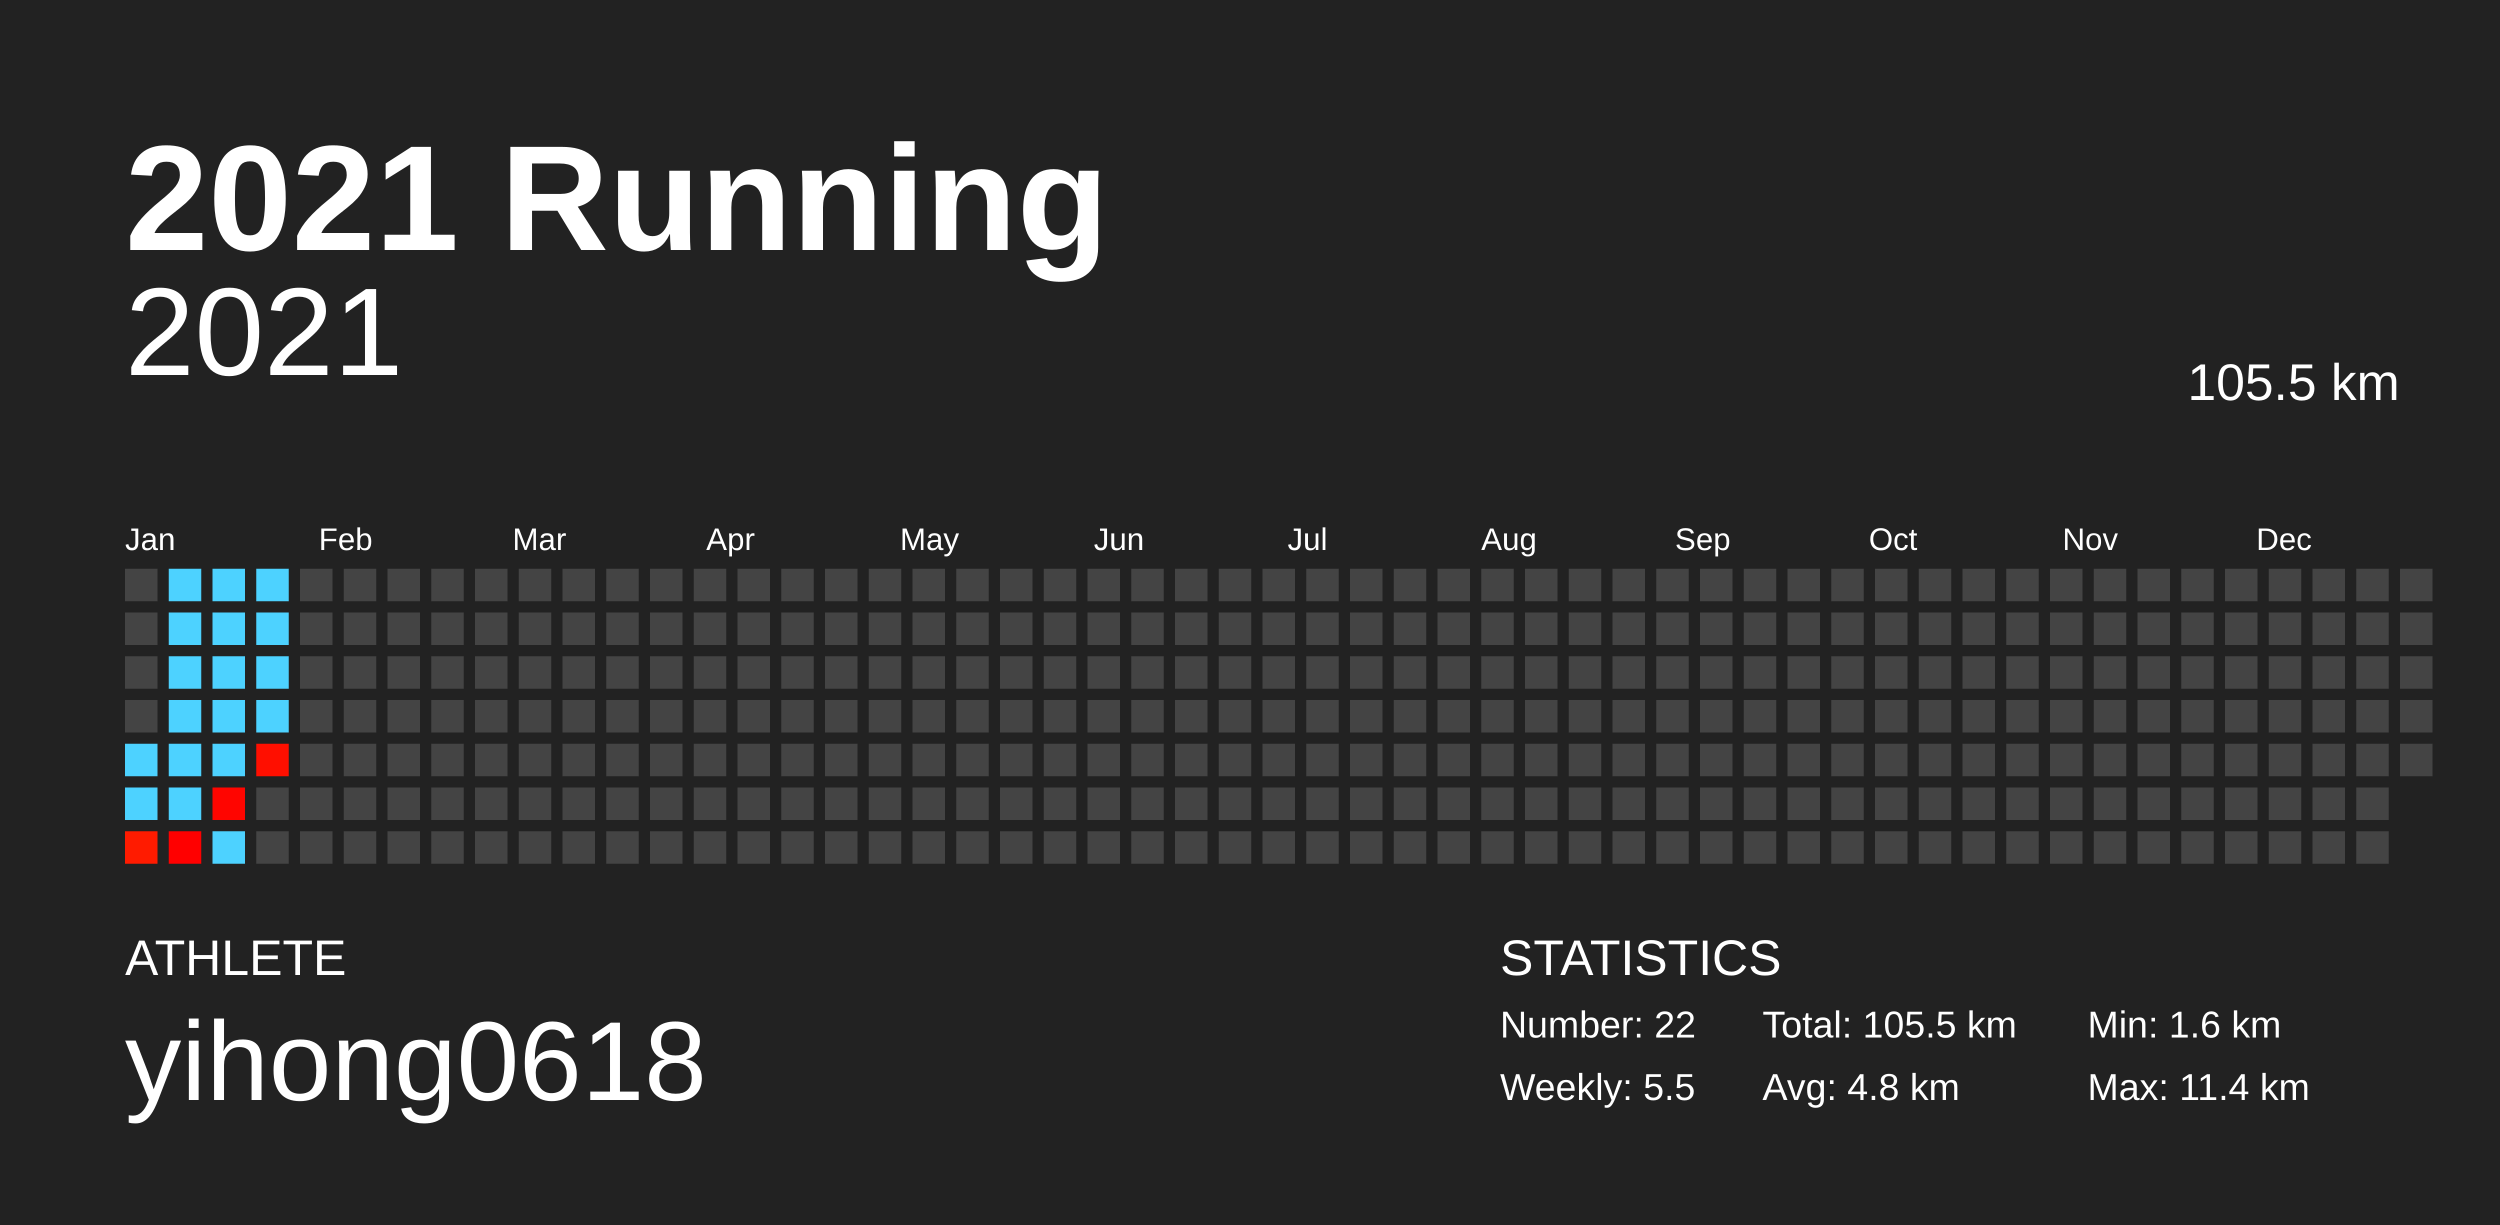
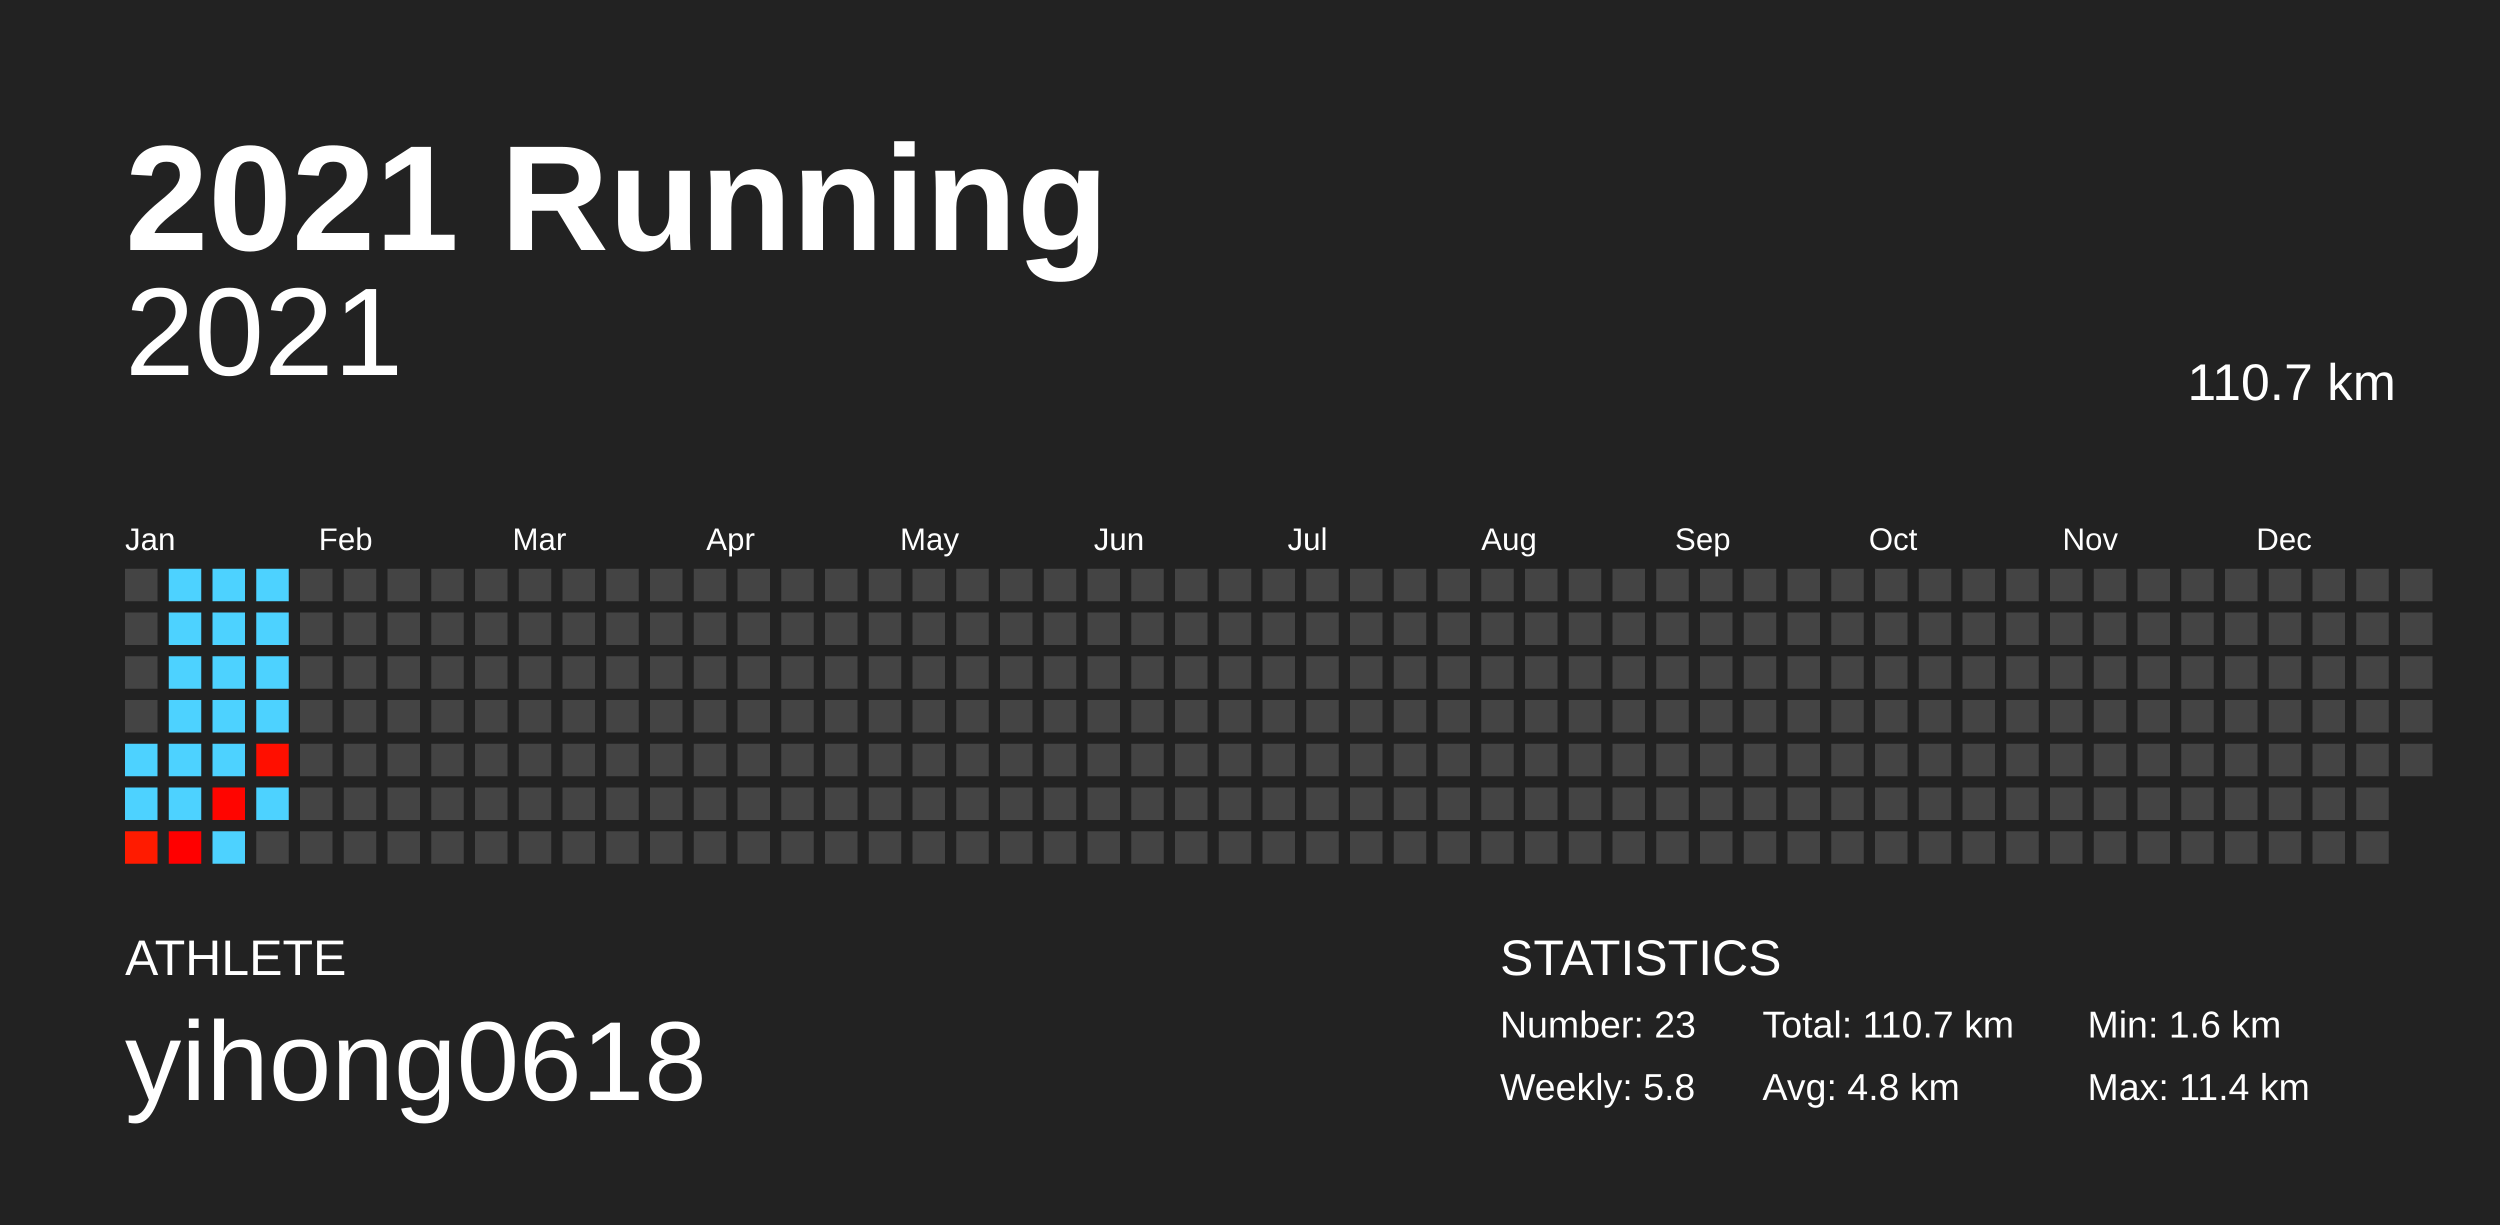
<svg xmlns="http://www.w3.org/2000/svg" baseProfile="full" height="98mm" version="1.1" viewBox="0,0,200,98" width="200mm">
  <defs />
  <rect fill="#222222" height="98" width="200" x="0" y="0" />
  <text fill="#FFFFFF" style="font-size:12px; font-family:Arial; font-weight:bold;" x="10" y="20">2021 Running</text>
  <text fill="#FFFFFF" style="font-size:4px; font-family:Arial" x="10" y="78">ATHLETE</text>
  <text fill="#FFFFFF" style="font-size:9px; font-family:Arial" x="10" y="88">yihong0618</text>
  <text fill="#FFFFFF" style="font-size:4px; font-family:Arial" x="120" y="78">STATISTICS</text>
-   <text fill="#FFFFFF" style="font-size:3px; font-family:Arial" x="120" y="83">Number: 22</text>
-   <text fill="#FFFFFF" style="font-size:3px; font-family:Arial" x="120" y="88">Weekly: 5.5</text>
-   <text fill="#FFFFFF" style="font-size:3px; font-family:Arial" x="141" y="83">Total: 105.5 km</text>
+   <text fill="#FFFFFF" style="font-size:3px; font-family:Arial" x="120" y="83">Number: 23</text>
+   <text fill="#FFFFFF" style="font-size:3px; font-family:Arial" x="120" y="88">Weekly: 5.8</text>
+   <text fill="#FFFFFF" style="font-size:3px; font-family:Arial" x="141" y="83">Total: 110.7 km</text>
  <text fill="#FFFFFF" style="font-size:3px; font-family:Arial" x="141" y="88">Avg: 4.8 km</text>
  <text fill="#FFFFFF" style="font-size:3px; font-family:Arial" x="167" y="83">Min: 1.6 km</text>
  <text fill="#FFFFFF" style="font-size:3px; font-family:Arial" x="167" y="88">Max: 11.4 km</text>
  <text alignment-baseline="hanging" fill="#FFFFFF" style="font-size:10.0px; font-family:Arial;" x="10" y="30">2021</text>
-   <text alignment-baseline="hanging" fill="#FFFFFF" style="font-size:4.125px; font-family:Arial;" x="175" y="32">105.5 km</text>
+   <text alignment-baseline="hanging" fill="#FFFFFF" style="font-size:4.125px; font-family:Arial;" x="175" y="32">110.7 km</text>
  <text fill="#FFFFFF" style="font-size:2.5px; font-family:Arial" x="10.0" y="44">Jan</text>
  <text fill="#FFFFFF" style="font-size:2.5px; font-family:Arial" x="25.5" y="44">Feb</text>
  <text fill="#FFFFFF" style="font-size:2.5px; font-family:Arial" x="41.0" y="44">Mar</text>
  <text fill="#FFFFFF" style="font-size:2.5px; font-family:Arial" x="56.5" y="44">Apr</text>
  <text fill="#FFFFFF" style="font-size:2.5px; font-family:Arial" x="72.0" y="44">May</text>
  <text fill="#FFFFFF" style="font-size:2.5px; font-family:Arial" x="87.5" y="44">Jun</text>
  <text fill="#FFFFFF" style="font-size:2.5px; font-family:Arial" x="103.0" y="44">Jul</text>
  <text fill="#FFFFFF" style="font-size:2.5px; font-family:Arial" x="118.5" y="44">Aug</text>
  <text fill="#FFFFFF" style="font-size:2.5px; font-family:Arial" x="134.0" y="44">Sep</text>
  <text fill="#FFFFFF" style="font-size:2.5px; font-family:Arial" x="149.5" y="44">Oct</text>
  <text fill="#FFFFFF" style="font-size:2.5px; font-family:Arial" x="165.0" y="44">Nov</text>
  <text fill="#FFFFFF" style="font-size:2.5px; font-family:Arial" x="180.5" y="44">Dec</text>
  <rect fill="#444444" height="2.6" width="2.6" x="10.0" y="45.5" />
  <rect fill="#444444" height="2.6" width="2.6" x="10.0" y="49.0" />
  <rect fill="#444444" height="2.6" width="2.6" x="10.0" y="52.5" />
  <rect fill="#444444" height="2.6" width="2.6" x="10.0" y="56.0" />
  <rect fill="#4dd2ff" height="2.6" width="2.6" x="10.0" y="59.5" />
  <rect fill="#4dd2ff" height="2.6" width="2.6" x="10.0" y="63.0" />
  <rect fill="#ff1b00" height="2.6" width="2.6" x="10.0" y="66.5" />
  <rect fill="#4dd2ff" height="2.6" width="2.6" x="13.5" y="45.5" />
  <rect fill="#4dd2ff" height="2.6" width="2.6" x="13.5" y="49.0" />
  <rect fill="#4dd2ff" height="2.6" width="2.6" x="13.5" y="52.5" />
  <rect fill="#4dd2ff" height="2.6" width="2.6" x="13.5" y="56.0" />
  <rect fill="#4dd2ff" height="2.6" width="2.6" x="13.5" y="59.5" />
  <rect fill="#4dd2ff" height="2.6" width="2.6" x="13.5" y="63.0" />
  <rect fill="#ff0000" height="2.6" width="2.6" x="13.5" y="66.5" />
  <rect fill="#4dd2ff" height="2.6" width="2.6" x="17.0" y="45.5" />
  <rect fill="#4dd2ff" height="2.6" width="2.6" x="17.0" y="49.0" />
  <rect fill="#4dd2ff" height="2.6" width="2.6" x="17.0" y="52.5" />
  <rect fill="#4dd2ff" height="2.6" width="2.6" x="17.0" y="56.0" />
  <rect fill="#4dd2ff" height="2.6" width="2.6" x="17.0" y="59.5" />
  <rect fill="#ff0500" height="2.6" width="2.6" x="17.0" y="63.0" />
  <rect fill="#4dd2ff" height="2.6" width="2.6" x="17.0" y="66.5" />
  <rect fill="#4dd2ff" height="2.6" width="2.6" x="20.5" y="45.5" />
  <rect fill="#4dd2ff" height="2.6" width="2.6" x="20.5" y="49.0" />
  <rect fill="#4dd2ff" height="2.6" width="2.6" x="20.5" y="52.5" />
  <rect fill="#4dd2ff" height="2.6" width="2.6" x="20.5" y="56.0" />
  <rect fill="#ff0f00" height="2.6" width="2.6" x="20.5" y="59.5" />
-   <rect fill="#444444" height="2.6" width="2.6" x="20.5" y="63.0" />
+   <rect fill="#4dd2ff" height="2.6" width="2.6" x="20.5" y="63.0" />
  <rect fill="#444444" height="2.6" width="2.6" x="20.5" y="66.5" />
  <rect fill="#444444" height="2.6" width="2.6" x="24.0" y="45.5" />
  <rect fill="#444444" height="2.6" width="2.6" x="24.0" y="49.0" />
  <rect fill="#444444" height="2.6" width="2.6" x="24.0" y="52.5" />
  <rect fill="#444444" height="2.6" width="2.6" x="24.0" y="56.0" />
  <rect fill="#444444" height="2.6" width="2.6" x="24.0" y="59.5" />
  <rect fill="#444444" height="2.6" width="2.6" x="24.0" y="63.0" />
  <rect fill="#444444" height="2.6" width="2.6" x="24.0" y="66.5" />
  <rect fill="#444444" height="2.6" width="2.6" x="27.5" y="45.5" />
  <rect fill="#444444" height="2.6" width="2.6" x="27.5" y="49.0" />
  <rect fill="#444444" height="2.6" width="2.6" x="27.5" y="52.5" />
  <rect fill="#444444" height="2.6" width="2.6" x="27.5" y="56.0" />
  <rect fill="#444444" height="2.6" width="2.6" x="27.5" y="59.5" />
  <rect fill="#444444" height="2.6" width="2.6" x="27.5" y="63.0" />
  <rect fill="#444444" height="2.6" width="2.6" x="27.5" y="66.5" />
  <rect fill="#444444" height="2.6" width="2.6" x="31.0" y="45.5" />
  <rect fill="#444444" height="2.6" width="2.6" x="31.0" y="49.0" />
  <rect fill="#444444" height="2.6" width="2.6" x="31.0" y="52.5" />
  <rect fill="#444444" height="2.6" width="2.6" x="31.0" y="56.0" />
  <rect fill="#444444" height="2.6" width="2.6" x="31.0" y="59.5" />
  <rect fill="#444444" height="2.6" width="2.6" x="31.0" y="63.0" />
  <rect fill="#444444" height="2.6" width="2.6" x="31.0" y="66.5" />
  <rect fill="#444444" height="2.6" width="2.6" x="34.5" y="45.5" />
  <rect fill="#444444" height="2.6" width="2.6" x="34.5" y="49.0" />
  <rect fill="#444444" height="2.6" width="2.6" x="34.5" y="52.5" />
  <rect fill="#444444" height="2.6" width="2.6" x="34.5" y="56.0" />
  <rect fill="#444444" height="2.6" width="2.6" x="34.5" y="59.5" />
  <rect fill="#444444" height="2.6" width="2.6" x="34.5" y="63.0" />
  <rect fill="#444444" height="2.6" width="2.6" x="34.5" y="66.5" />
  <rect fill="#444444" height="2.6" width="2.6" x="38.0" y="45.5" />
  <rect fill="#444444" height="2.6" width="2.6" x="38.0" y="49.0" />
  <rect fill="#444444" height="2.6" width="2.6" x="38.0" y="52.5" />
  <rect fill="#444444" height="2.6" width="2.6" x="38.0" y="56.0" />
  <rect fill="#444444" height="2.6" width="2.6" x="38.0" y="59.5" />
  <rect fill="#444444" height="2.6" width="2.6" x="38.0" y="63.0" />
  <rect fill="#444444" height="2.6" width="2.6" x="38.0" y="66.5" />
  <rect fill="#444444" height="2.6" width="2.6" x="41.5" y="45.5" />
  <rect fill="#444444" height="2.6" width="2.6" x="41.5" y="49.0" />
  <rect fill="#444444" height="2.6" width="2.6" x="41.5" y="52.5" />
  <rect fill="#444444" height="2.6" width="2.6" x="41.5" y="56.0" />
  <rect fill="#444444" height="2.6" width="2.6" x="41.5" y="59.5" />
  <rect fill="#444444" height="2.6" width="2.6" x="41.5" y="63.0" />
  <rect fill="#444444" height="2.6" width="2.6" x="41.5" y="66.5" />
  <rect fill="#444444" height="2.6" width="2.6" x="45.0" y="45.5" />
  <rect fill="#444444" height="2.6" width="2.6" x="45.0" y="49.0" />
  <rect fill="#444444" height="2.6" width="2.6" x="45.0" y="52.5" />
  <rect fill="#444444" height="2.6" width="2.6" x="45.0" y="56.0" />
  <rect fill="#444444" height="2.6" width="2.6" x="45.0" y="59.5" />
  <rect fill="#444444" height="2.6" width="2.6" x="45.0" y="63.0" />
  <rect fill="#444444" height="2.6" width="2.6" x="45.0" y="66.5" />
  <rect fill="#444444" height="2.6" width="2.6" x="48.5" y="45.5" />
  <rect fill="#444444" height="2.6" width="2.6" x="48.5" y="49.0" />
  <rect fill="#444444" height="2.6" width="2.6" x="48.5" y="52.5" />
  <rect fill="#444444" height="2.6" width="2.6" x="48.5" y="56.0" />
  <rect fill="#444444" height="2.6" width="2.6" x="48.5" y="59.5" />
  <rect fill="#444444" height="2.6" width="2.6" x="48.5" y="63.0" />
  <rect fill="#444444" height="2.6" width="2.6" x="48.5" y="66.5" />
  <rect fill="#444444" height="2.6" width="2.6" x="52.0" y="45.5" />
  <rect fill="#444444" height="2.6" width="2.6" x="52.0" y="49.0" />
  <rect fill="#444444" height="2.6" width="2.6" x="52.0" y="52.5" />
  <rect fill="#444444" height="2.6" width="2.6" x="52.0" y="56.0" />
  <rect fill="#444444" height="2.6" width="2.6" x="52.0" y="59.5" />
  <rect fill="#444444" height="2.6" width="2.6" x="52.0" y="63.0" />
  <rect fill="#444444" height="2.6" width="2.6" x="52.0" y="66.5" />
  <rect fill="#444444" height="2.6" width="2.6" x="55.5" y="45.5" />
  <rect fill="#444444" height="2.6" width="2.6" x="55.5" y="49.0" />
  <rect fill="#444444" height="2.6" width="2.6" x="55.5" y="52.5" />
  <rect fill="#444444" height="2.6" width="2.6" x="55.5" y="56.0" />
  <rect fill="#444444" height="2.6" width="2.6" x="55.5" y="59.5" />
  <rect fill="#444444" height="2.6" width="2.6" x="55.5" y="63.0" />
  <rect fill="#444444" height="2.6" width="2.6" x="55.5" y="66.5" />
  <rect fill="#444444" height="2.6" width="2.6" x="59.0" y="45.5" />
  <rect fill="#444444" height="2.6" width="2.6" x="59.0" y="49.0" />
  <rect fill="#444444" height="2.6" width="2.6" x="59.0" y="52.5" />
  <rect fill="#444444" height="2.6" width="2.6" x="59.0" y="56.0" />
  <rect fill="#444444" height="2.6" width="2.6" x="59.0" y="59.5" />
  <rect fill="#444444" height="2.6" width="2.6" x="59.0" y="63.0" />
  <rect fill="#444444" height="2.6" width="2.6" x="59.0" y="66.5" />
  <rect fill="#444444" height="2.6" width="2.6" x="62.5" y="45.5" />
  <rect fill="#444444" height="2.6" width="2.6" x="62.5" y="49.0" />
  <rect fill="#444444" height="2.6" width="2.6" x="62.5" y="52.5" />
  <rect fill="#444444" height="2.6" width="2.6" x="62.5" y="56.0" />
  <rect fill="#444444" height="2.6" width="2.6" x="62.5" y="59.5" />
  <rect fill="#444444" height="2.6" width="2.6" x="62.5" y="63.0" />
  <rect fill="#444444" height="2.6" width="2.6" x="62.5" y="66.5" />
  <rect fill="#444444" height="2.6" width="2.6" x="66.0" y="45.5" />
  <rect fill="#444444" height="2.6" width="2.6" x="66.0" y="49.0" />
  <rect fill="#444444" height="2.6" width="2.6" x="66.0" y="52.5" />
  <rect fill="#444444" height="2.6" width="2.6" x="66.0" y="56.0" />
  <rect fill="#444444" height="2.6" width="2.6" x="66.0" y="59.5" />
  <rect fill="#444444" height="2.6" width="2.6" x="66.0" y="63.0" />
  <rect fill="#444444" height="2.6" width="2.6" x="66.0" y="66.5" />
  <rect fill="#444444" height="2.6" width="2.6" x="69.5" y="45.5" />
  <rect fill="#444444" height="2.6" width="2.6" x="69.5" y="49.0" />
  <rect fill="#444444" height="2.6" width="2.6" x="69.5" y="52.5" />
  <rect fill="#444444" height="2.6" width="2.6" x="69.5" y="56.0" />
  <rect fill="#444444" height="2.6" width="2.6" x="69.5" y="59.5" />
  <rect fill="#444444" height="2.6" width="2.6" x="69.5" y="63.0" />
  <rect fill="#444444" height="2.6" width="2.6" x="69.5" y="66.5" />
  <rect fill="#444444" height="2.6" width="2.6" x="73.0" y="45.5" />
  <rect fill="#444444" height="2.6" width="2.6" x="73.0" y="49.0" />
  <rect fill="#444444" height="2.6" width="2.6" x="73.0" y="52.5" />
  <rect fill="#444444" height="2.6" width="2.6" x="73.0" y="56.0" />
  <rect fill="#444444" height="2.6" width="2.6" x="73.0" y="59.5" />
  <rect fill="#444444" height="2.6" width="2.6" x="73.0" y="63.0" />
  <rect fill="#444444" height="2.6" width="2.6" x="73.0" y="66.5" />
  <rect fill="#444444" height="2.6" width="2.6" x="76.5" y="45.5" />
  <rect fill="#444444" height="2.6" width="2.6" x="76.5" y="49.0" />
  <rect fill="#444444" height="2.6" width="2.6" x="76.5" y="52.5" />
  <rect fill="#444444" height="2.6" width="2.6" x="76.5" y="56.0" />
  <rect fill="#444444" height="2.6" width="2.6" x="76.5" y="59.5" />
  <rect fill="#444444" height="2.6" width="2.6" x="76.5" y="63.0" />
  <rect fill="#444444" height="2.6" width="2.6" x="76.5" y="66.5" />
  <rect fill="#444444" height="2.6" width="2.6" x="80.0" y="45.5" />
  <rect fill="#444444" height="2.6" width="2.6" x="80.0" y="49.0" />
  <rect fill="#444444" height="2.6" width="2.6" x="80.0" y="52.5" />
  <rect fill="#444444" height="2.6" width="2.6" x="80.0" y="56.0" />
  <rect fill="#444444" height="2.6" width="2.6" x="80.0" y="59.5" />
  <rect fill="#444444" height="2.6" width="2.6" x="80.0" y="63.0" />
  <rect fill="#444444" height="2.6" width="2.6" x="80.0" y="66.5" />
  <rect fill="#444444" height="2.6" width="2.6" x="83.5" y="45.5" />
  <rect fill="#444444" height="2.6" width="2.6" x="83.5" y="49.0" />
  <rect fill="#444444" height="2.6" width="2.6" x="83.5" y="52.5" />
  <rect fill="#444444" height="2.6" width="2.6" x="83.5" y="56.0" />
  <rect fill="#444444" height="2.6" width="2.6" x="83.5" y="59.5" />
  <rect fill="#444444" height="2.6" width="2.6" x="83.5" y="63.0" />
  <rect fill="#444444" height="2.6" width="2.6" x="83.5" y="66.5" />
  <rect fill="#444444" height="2.6" width="2.6" x="87.0" y="45.5" />
  <rect fill="#444444" height="2.6" width="2.6" x="87.0" y="49.0" />
  <rect fill="#444444" height="2.6" width="2.6" x="87.0" y="52.5" />
  <rect fill="#444444" height="2.6" width="2.6" x="87.0" y="56.0" />
  <rect fill="#444444" height="2.6" width="2.6" x="87.0" y="59.5" />
  <rect fill="#444444" height="2.6" width="2.6" x="87.0" y="63.0" />
  <rect fill="#444444" height="2.6" width="2.6" x="87.0" y="66.5" />
  <rect fill="#444444" height="2.6" width="2.6" x="90.5" y="45.5" />
  <rect fill="#444444" height="2.6" width="2.6" x="90.5" y="49.0" />
  <rect fill="#444444" height="2.6" width="2.6" x="90.5" y="52.5" />
  <rect fill="#444444" height="2.6" width="2.6" x="90.5" y="56.0" />
  <rect fill="#444444" height="2.6" width="2.6" x="90.5" y="59.5" />
  <rect fill="#444444" height="2.6" width="2.6" x="90.5" y="63.0" />
  <rect fill="#444444" height="2.6" width="2.6" x="90.5" y="66.5" />
  <rect fill="#444444" height="2.6" width="2.6" x="94.0" y="45.5" />
  <rect fill="#444444" height="2.6" width="2.6" x="94.0" y="49.0" />
  <rect fill="#444444" height="2.6" width="2.6" x="94.0" y="52.5" />
  <rect fill="#444444" height="2.6" width="2.6" x="94.0" y="56.0" />
  <rect fill="#444444" height="2.6" width="2.6" x="94.0" y="59.5" />
  <rect fill="#444444" height="2.6" width="2.6" x="94.0" y="63.0" />
  <rect fill="#444444" height="2.6" width="2.6" x="94.0" y="66.5" />
  <rect fill="#444444" height="2.6" width="2.6" x="97.5" y="45.5" />
  <rect fill="#444444" height="2.6" width="2.6" x="97.5" y="49.0" />
  <rect fill="#444444" height="2.6" width="2.6" x="97.5" y="52.5" />
  <rect fill="#444444" height="2.6" width="2.6" x="97.5" y="56.0" />
  <rect fill="#444444" height="2.6" width="2.6" x="97.5" y="59.5" />
  <rect fill="#444444" height="2.6" width="2.6" x="97.5" y="63.0" />
  <rect fill="#444444" height="2.6" width="2.6" x="97.5" y="66.5" />
  <rect fill="#444444" height="2.6" width="2.6" x="101.0" y="45.5" />
  <rect fill="#444444" height="2.6" width="2.6" x="101.0" y="49.0" />
  <rect fill="#444444" height="2.6" width="2.6" x="101.0" y="52.5" />
  <rect fill="#444444" height="2.6" width="2.6" x="101.0" y="56.0" />
  <rect fill="#444444" height="2.6" width="2.6" x="101.0" y="59.5" />
  <rect fill="#444444" height="2.6" width="2.6" x="101.0" y="63.0" />
  <rect fill="#444444" height="2.6" width="2.6" x="101.0" y="66.5" />
  <rect fill="#444444" height="2.6" width="2.6" x="104.5" y="45.5" />
  <rect fill="#444444" height="2.6" width="2.6" x="104.5" y="49.0" />
  <rect fill="#444444" height="2.6" width="2.6" x="104.5" y="52.5" />
  <rect fill="#444444" height="2.6" width="2.6" x="104.5" y="56.0" />
  <rect fill="#444444" height="2.6" width="2.6" x="104.5" y="59.5" />
  <rect fill="#444444" height="2.6" width="2.6" x="104.5" y="63.0" />
  <rect fill="#444444" height="2.6" width="2.6" x="104.5" y="66.5" />
  <rect fill="#444444" height="2.6" width="2.6" x="108.0" y="45.5" />
  <rect fill="#444444" height="2.6" width="2.6" x="108.0" y="49.0" />
  <rect fill="#444444" height="2.6" width="2.6" x="108.0" y="52.5" />
  <rect fill="#444444" height="2.6" width="2.6" x="108.0" y="56.0" />
  <rect fill="#444444" height="2.6" width="2.6" x="108.0" y="59.5" />
  <rect fill="#444444" height="2.6" width="2.6" x="108.0" y="63.0" />
  <rect fill="#444444" height="2.6" width="2.6" x="108.0" y="66.5" />
  <rect fill="#444444" height="2.6" width="2.6" x="111.5" y="45.5" />
  <rect fill="#444444" height="2.6" width="2.6" x="111.5" y="49.0" />
  <rect fill="#444444" height="2.6" width="2.6" x="111.5" y="52.5" />
  <rect fill="#444444" height="2.6" width="2.6" x="111.5" y="56.0" />
  <rect fill="#444444" height="2.6" width="2.6" x="111.5" y="59.5" />
  <rect fill="#444444" height="2.6" width="2.6" x="111.5" y="63.0" />
  <rect fill="#444444" height="2.6" width="2.6" x="111.5" y="66.5" />
  <rect fill="#444444" height="2.6" width="2.6" x="115.0" y="45.5" />
  <rect fill="#444444" height="2.6" width="2.6" x="115.0" y="49.0" />
  <rect fill="#444444" height="2.6" width="2.6" x="115.0" y="52.5" />
  <rect fill="#444444" height="2.6" width="2.6" x="115.0" y="56.0" />
  <rect fill="#444444" height="2.6" width="2.6" x="115.0" y="59.5" />
  <rect fill="#444444" height="2.6" width="2.6" x="115.0" y="63.0" />
  <rect fill="#444444" height="2.6" width="2.6" x="115.0" y="66.5" />
  <rect fill="#444444" height="2.6" width="2.6" x="118.5" y="45.5" />
  <rect fill="#444444" height="2.6" width="2.6" x="118.5" y="49.0" />
  <rect fill="#444444" height="2.6" width="2.6" x="118.5" y="52.5" />
  <rect fill="#444444" height="2.6" width="2.6" x="118.5" y="56.0" />
  <rect fill="#444444" height="2.6" width="2.6" x="118.5" y="59.5" />
  <rect fill="#444444" height="2.6" width="2.6" x="118.5" y="63.0" />
  <rect fill="#444444" height="2.6" width="2.6" x="118.5" y="66.5" />
  <rect fill="#444444" height="2.6" width="2.6" x="122.0" y="45.5" />
  <rect fill="#444444" height="2.6" width="2.6" x="122.0" y="49.0" />
  <rect fill="#444444" height="2.6" width="2.6" x="122.0" y="52.5" />
  <rect fill="#444444" height="2.6" width="2.6" x="122.0" y="56.0" />
  <rect fill="#444444" height="2.6" width="2.6" x="122.0" y="59.5" />
  <rect fill="#444444" height="2.6" width="2.6" x="122.0" y="63.0" />
  <rect fill="#444444" height="2.6" width="2.6" x="122.0" y="66.5" />
  <rect fill="#444444" height="2.6" width="2.6" x="125.5" y="45.5" />
  <rect fill="#444444" height="2.6" width="2.6" x="125.5" y="49.0" />
  <rect fill="#444444" height="2.6" width="2.6" x="125.5" y="52.5" />
  <rect fill="#444444" height="2.6" width="2.6" x="125.5" y="56.0" />
  <rect fill="#444444" height="2.6" width="2.6" x="125.5" y="59.5" />
  <rect fill="#444444" height="2.6" width="2.6" x="125.5" y="63.0" />
  <rect fill="#444444" height="2.6" width="2.6" x="125.5" y="66.5" />
  <rect fill="#444444" height="2.6" width="2.6" x="129.0" y="45.5" />
  <rect fill="#444444" height="2.6" width="2.6" x="129.0" y="49.0" />
  <rect fill="#444444" height="2.6" width="2.6" x="129.0" y="52.5" />
  <rect fill="#444444" height="2.6" width="2.6" x="129.0" y="56.0" />
  <rect fill="#444444" height="2.6" width="2.6" x="129.0" y="59.5" />
  <rect fill="#444444" height="2.6" width="2.6" x="129.0" y="63.0" />
  <rect fill="#444444" height="2.6" width="2.6" x="129.0" y="66.5" />
  <rect fill="#444444" height="2.6" width="2.6" x="132.5" y="45.5" />
  <rect fill="#444444" height="2.6" width="2.6" x="132.5" y="49.0" />
  <rect fill="#444444" height="2.6" width="2.6" x="132.5" y="52.5" />
  <rect fill="#444444" height="2.6" width="2.6" x="132.5" y="56.0" />
  <rect fill="#444444" height="2.6" width="2.6" x="132.5" y="59.5" />
  <rect fill="#444444" height="2.6" width="2.6" x="132.5" y="63.0" />
  <rect fill="#444444" height="2.6" width="2.6" x="132.5" y="66.5" />
  <rect fill="#444444" height="2.6" width="2.6" x="136.0" y="45.5" />
  <rect fill="#444444" height="2.6" width="2.6" x="136.0" y="49.0" />
  <rect fill="#444444" height="2.6" width="2.6" x="136.0" y="52.5" />
  <rect fill="#444444" height="2.6" width="2.6" x="136.0" y="56.0" />
  <rect fill="#444444" height="2.6" width="2.6" x="136.0" y="59.5" />
  <rect fill="#444444" height="2.6" width="2.6" x="136.0" y="63.0" />
  <rect fill="#444444" height="2.6" width="2.6" x="136.0" y="66.5" />
  <rect fill="#444444" height="2.6" width="2.6" x="139.5" y="45.5" />
  <rect fill="#444444" height="2.6" width="2.6" x="139.5" y="49.0" />
  <rect fill="#444444" height="2.6" width="2.6" x="139.5" y="52.5" />
  <rect fill="#444444" height="2.6" width="2.6" x="139.5" y="56.0" />
  <rect fill="#444444" height="2.6" width="2.6" x="139.5" y="59.5" />
  <rect fill="#444444" height="2.6" width="2.6" x="139.5" y="63.0" />
  <rect fill="#444444" height="2.6" width="2.6" x="139.5" y="66.5" />
  <rect fill="#444444" height="2.6" width="2.6" x="143.0" y="45.5" />
  <rect fill="#444444" height="2.6" width="2.6" x="143.0" y="49.0" />
  <rect fill="#444444" height="2.6" width="2.6" x="143.0" y="52.5" />
  <rect fill="#444444" height="2.6" width="2.6" x="143.0" y="56.0" />
  <rect fill="#444444" height="2.6" width="2.6" x="143.0" y="59.5" />
  <rect fill="#444444" height="2.6" width="2.6" x="143.0" y="63.0" />
  <rect fill="#444444" height="2.6" width="2.6" x="143.0" y="66.5" />
  <rect fill="#444444" height="2.6" width="2.6" x="146.5" y="45.5" />
  <rect fill="#444444" height="2.6" width="2.6" x="146.5" y="49.0" />
  <rect fill="#444444" height="2.6" width="2.6" x="146.5" y="52.5" />
  <rect fill="#444444" height="2.6" width="2.6" x="146.5" y="56.0" />
  <rect fill="#444444" height="2.6" width="2.6" x="146.5" y="59.5" />
  <rect fill="#444444" height="2.6" width="2.6" x="146.5" y="63.0" />
  <rect fill="#444444" height="2.6" width="2.6" x="146.5" y="66.5" />
  <rect fill="#444444" height="2.6" width="2.6" x="150.0" y="45.5" />
  <rect fill="#444444" height="2.6" width="2.6" x="150.0" y="49.0" />
  <rect fill="#444444" height="2.6" width="2.6" x="150.0" y="52.5" />
  <rect fill="#444444" height="2.6" width="2.6" x="150.0" y="56.0" />
  <rect fill="#444444" height="2.6" width="2.6" x="150.0" y="59.5" />
  <rect fill="#444444" height="2.6" width="2.6" x="150.0" y="63.0" />
  <rect fill="#444444" height="2.6" width="2.6" x="150.0" y="66.5" />
  <rect fill="#444444" height="2.6" width="2.6" x="153.5" y="45.5" />
  <rect fill="#444444" height="2.6" width="2.6" x="153.5" y="49.0" />
  <rect fill="#444444" height="2.6" width="2.6" x="153.5" y="52.5" />
  <rect fill="#444444" height="2.6" width="2.6" x="153.5" y="56.0" />
  <rect fill="#444444" height="2.6" width="2.6" x="153.5" y="59.5" />
  <rect fill="#444444" height="2.6" width="2.6" x="153.5" y="63.0" />
  <rect fill="#444444" height="2.6" width="2.6" x="153.5" y="66.5" />
  <rect fill="#444444" height="2.6" width="2.6" x="157.0" y="45.5" />
  <rect fill="#444444" height="2.6" width="2.6" x="157.0" y="49.0" />
  <rect fill="#444444" height="2.6" width="2.6" x="157.0" y="52.5" />
  <rect fill="#444444" height="2.6" width="2.6" x="157.0" y="56.0" />
  <rect fill="#444444" height="2.6" width="2.6" x="157.0" y="59.5" />
  <rect fill="#444444" height="2.6" width="2.6" x="157.0" y="63.0" />
  <rect fill="#444444" height="2.6" width="2.6" x="157.0" y="66.5" />
  <rect fill="#444444" height="2.6" width="2.6" x="160.5" y="45.5" />
  <rect fill="#444444" height="2.6" width="2.6" x="160.5" y="49.0" />
  <rect fill="#444444" height="2.6" width="2.6" x="160.5" y="52.5" />
  <rect fill="#444444" height="2.6" width="2.6" x="160.5" y="56.0" />
  <rect fill="#444444" height="2.6" width="2.6" x="160.5" y="59.5" />
  <rect fill="#444444" height="2.6" width="2.6" x="160.5" y="63.0" />
  <rect fill="#444444" height="2.6" width="2.6" x="160.5" y="66.5" />
  <rect fill="#444444" height="2.6" width="2.6" x="164.0" y="45.5" />
  <rect fill="#444444" height="2.6" width="2.6" x="164.0" y="49.0" />
  <rect fill="#444444" height="2.6" width="2.6" x="164.0" y="52.5" />
  <rect fill="#444444" height="2.6" width="2.6" x="164.0" y="56.0" />
  <rect fill="#444444" height="2.6" width="2.6" x="164.0" y="59.5" />
  <rect fill="#444444" height="2.6" width="2.6" x="164.0" y="63.0" />
  <rect fill="#444444" height="2.6" width="2.6" x="164.0" y="66.5" />
  <rect fill="#444444" height="2.6" width="2.6" x="167.5" y="45.5" />
  <rect fill="#444444" height="2.6" width="2.6" x="167.5" y="49.0" />
  <rect fill="#444444" height="2.6" width="2.6" x="167.5" y="52.5" />
  <rect fill="#444444" height="2.6" width="2.6" x="167.5" y="56.0" />
  <rect fill="#444444" height="2.6" width="2.6" x="167.5" y="59.5" />
  <rect fill="#444444" height="2.6" width="2.6" x="167.5" y="63.0" />
  <rect fill="#444444" height="2.6" width="2.6" x="167.5" y="66.5" />
  <rect fill="#444444" height="2.6" width="2.6" x="171.0" y="45.5" />
  <rect fill="#444444" height="2.6" width="2.6" x="171.0" y="49.0" />
  <rect fill="#444444" height="2.6" width="2.6" x="171.0" y="52.5" />
  <rect fill="#444444" height="2.6" width="2.6" x="171.0" y="56.0" />
  <rect fill="#444444" height="2.6" width="2.6" x="171.0" y="59.5" />
  <rect fill="#444444" height="2.6" width="2.6" x="171.0" y="63.0" />
  <rect fill="#444444" height="2.6" width="2.6" x="171.0" y="66.5" />
  <rect fill="#444444" height="2.6" width="2.6" x="174.5" y="45.5" />
  <rect fill="#444444" height="2.6" width="2.6" x="174.5" y="49.0" />
  <rect fill="#444444" height="2.6" width="2.6" x="174.5" y="52.5" />
  <rect fill="#444444" height="2.6" width="2.6" x="174.5" y="56.0" />
  <rect fill="#444444" height="2.6" width="2.6" x="174.5" y="59.5" />
  <rect fill="#444444" height="2.6" width="2.6" x="174.5" y="63.0" />
  <rect fill="#444444" height="2.6" width="2.6" x="174.5" y="66.5" />
  <rect fill="#444444" height="2.6" width="2.6" x="178.0" y="45.5" />
  <rect fill="#444444" height="2.6" width="2.6" x="178.0" y="49.0" />
  <rect fill="#444444" height="2.6" width="2.6" x="178.0" y="52.5" />
  <rect fill="#444444" height="2.6" width="2.6" x="178.0" y="56.0" />
  <rect fill="#444444" height="2.6" width="2.6" x="178.0" y="59.5" />
  <rect fill="#444444" height="2.6" width="2.6" x="178.0" y="63.0" />
  <rect fill="#444444" height="2.6" width="2.6" x="178.0" y="66.5" />
  <rect fill="#444444" height="2.6" width="2.6" x="181.5" y="45.5" />
  <rect fill="#444444" height="2.6" width="2.6" x="181.5" y="49.0" />
  <rect fill="#444444" height="2.6" width="2.6" x="181.5" y="52.5" />
  <rect fill="#444444" height="2.6" width="2.6" x="181.5" y="56.0" />
  <rect fill="#444444" height="2.6" width="2.6" x="181.5" y="59.5" />
  <rect fill="#444444" height="2.6" width="2.6" x="181.5" y="63.0" />
  <rect fill="#444444" height="2.6" width="2.6" x="181.5" y="66.5" />
  <rect fill="#444444" height="2.6" width="2.6" x="185.0" y="45.5" />
  <rect fill="#444444" height="2.6" width="2.6" x="185.0" y="49.0" />
  <rect fill="#444444" height="2.6" width="2.6" x="185.0" y="52.5" />
  <rect fill="#444444" height="2.6" width="2.6" x="185.0" y="56.0" />
  <rect fill="#444444" height="2.6" width="2.6" x="185.0" y="59.5" />
  <rect fill="#444444" height="2.6" width="2.6" x="185.0" y="63.0" />
  <rect fill="#444444" height="2.6" width="2.6" x="185.0" y="66.5" />
  <rect fill="#444444" height="2.6" width="2.6" x="188.5" y="45.5" />
  <rect fill="#444444" height="2.6" width="2.6" x="188.5" y="49.0" />
  <rect fill="#444444" height="2.6" width="2.6" x="188.5" y="52.5" />
  <rect fill="#444444" height="2.6" width="2.6" x="188.5" y="56.0" />
  <rect fill="#444444" height="2.6" width="2.6" x="188.5" y="59.5" />
  <rect fill="#444444" height="2.6" width="2.6" x="188.5" y="63.0" />
  <rect fill="#444444" height="2.6" width="2.6" x="188.5" y="66.5" />
  <rect fill="#444444" height="2.6" width="2.6" x="192.0" y="45.5" />
  <rect fill="#444444" height="2.6" width="2.6" x="192.0" y="49.0" />
  <rect fill="#444444" height="2.6" width="2.6" x="192.0" y="52.5" />
  <rect fill="#444444" height="2.6" width="2.6" x="192.0" y="56.0" />
  <rect fill="#444444" height="2.6" width="2.6" x="192.0" y="59.5" />
</svg>
